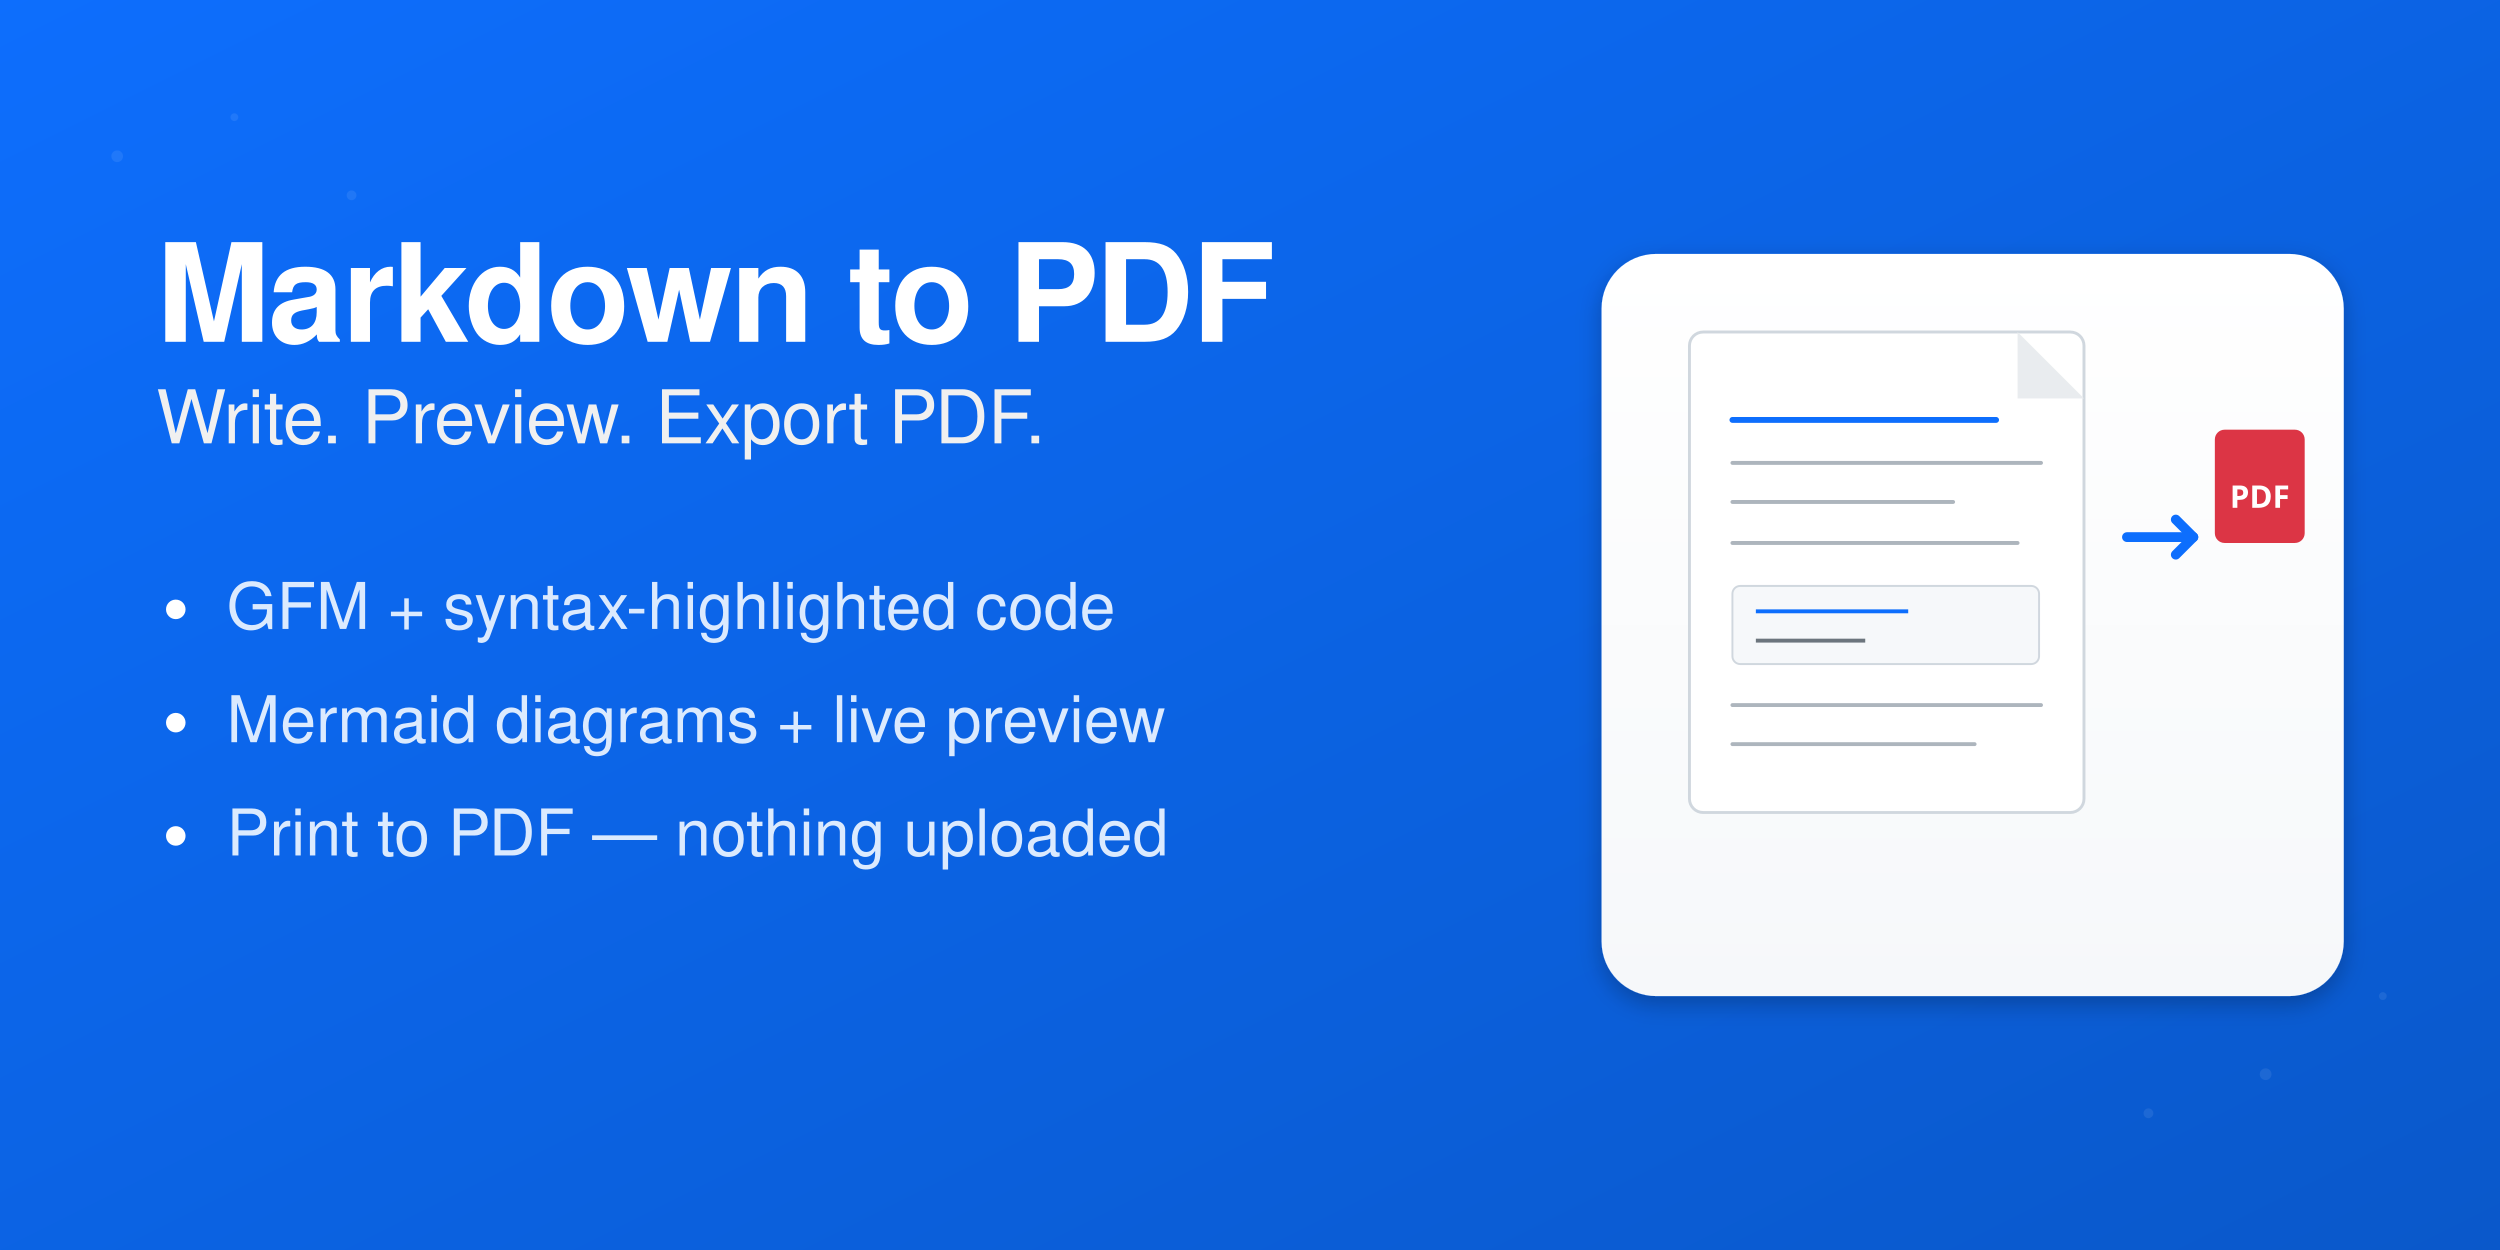
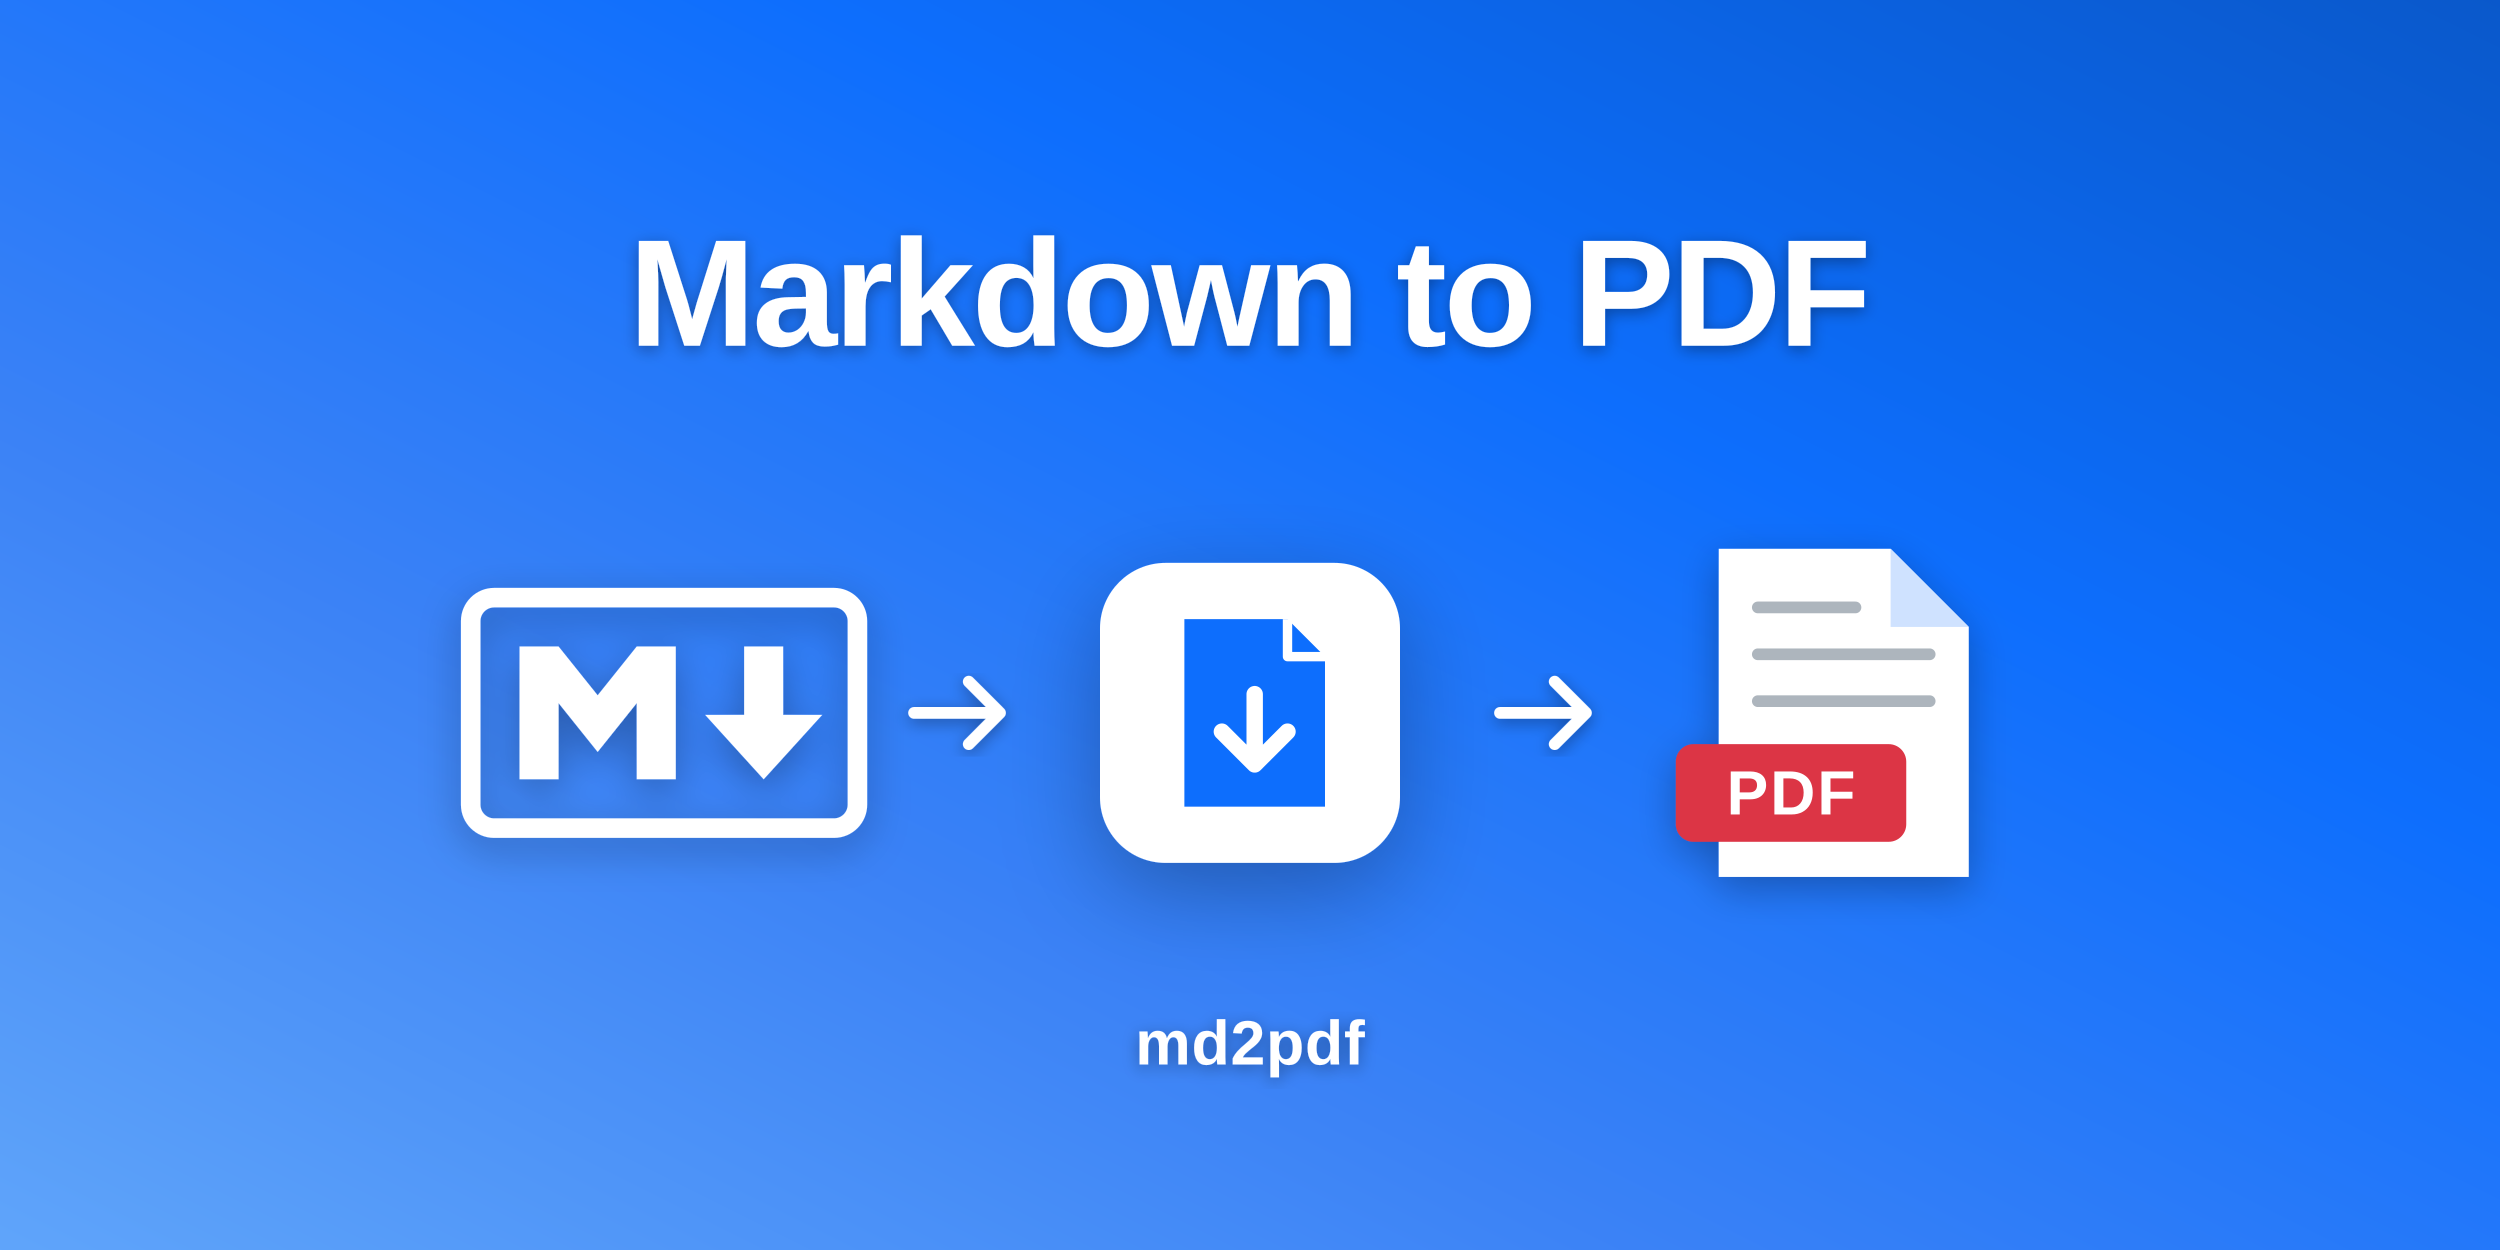
- <svg xmlns="http://www.w3.org/2000/svg" width="1280" height="640" viewBox="0 0 1280 640">
+ <svg xmlns="http://www.w3.org/2000/svg" viewBox="0 0 1280 640" width="1280" height="640" role="img" aria-label="Markdown to PDF: Markdown converts to PDF in the browser">
  <defs>
-     <linearGradient id="bg" x1="0" y1="0" x2="1" y2="1">
-       <stop offset="0%" stop-color="#0d6efd" />
-       <stop offset="100%" stop-color="#0a58ca" />
+     <linearGradient id="bg" x1="0%" y1="100%" x2="100%" y2="0%">
+       <stop offset="0%" stop-color="#60A5FA" />
+       <stop offset="33%" stop-color="#3B82F6" />
+       <stop offset="66%" stop-color="#0D6EFD" />
+       <stop offset="100%" stop-color="#0A58CA" />
    </linearGradient>
-     <linearGradient id="card" x1="0" y1="0" x2="0" y2="1">
-       <stop offset="0%" stop-color="#ffffff" />
-       <stop offset="100%" stop-color="#f6f8fa" />
-     </linearGradient>
-     <filter id="shadow" x="-20%" y="-20%" width="140%" height="140%">
-       <feGaussianBlur in="SourceAlpha" stdDeviation="6" />
-       <feOffset dx="0" dy="4" result="offsetblur" />
-       <feComponentTransfer>
-         <feFuncA type="linear" slope="0.25" />
-       </feComponentTransfer>
-       <feMerge>
-         <feMergeNode />
-         <feMergeNode in="SourceGraphic" />
-       </feMerge>
+     <filter id="soft" x="-50%" y="-50%" width="200%" height="200%">
+       <feDropShadow dx="0" dy="6" stdDeviation="10" flood-color="#000" flood-opacity="0.28" />
+     </filter>
+     <filter id="text-soft" x="-20%" y="-20%" width="140%" height="140%">
+       <feDropShadow dx="0" dy="2" stdDeviation="4" flood-color="#000" flood-opacity="0.35" />
    </filter>
  </defs>
  <rect width="1280" height="640" fill="url(#bg)" />
-   <g opacity="0.08" fill="#ffffff">
-     <circle cx="60" cy="80" r="3" />
-     <circle cx="120" cy="60" r="2" />
-     <circle cx="180" cy="100" r="2.5" />
-     <circle cx="1160" cy="550" r="3" />
-     <circle cx="1220" cy="510" r="2" />
-     <circle cx="1100" cy="570" r="2.5" />
-   </g>
-   <g font-family="system-ui, -apple-system, Segoe UI, Helvetica, Arial, sans-serif">
-     <text x="80" y="175" font-size="70" font-weight="700" fill="#ffffff" letter-spacing="-1">
-       Markdown to PDF
-     </text>
-     <text x="80" y="227" font-size="38" font-weight="500" fill="#f0f0f0" letter-spacing="-0.3">
-       Write. Preview. Export PDF.
-     </text>
-     <g transform="translate(80, 300)">
-       <g transform="translate(0, 0)">
-         <circle cx="10" cy="12" r="5" fill="#ffffff" />
-         <text x="36" y="22" font-size="33" font-weight="500" fill="#dbeafe">GFM + syntax-highlighted code</text>
+   <g transform="translate(40 5)">
+     <text x="600" y="172" text-anchor="middle" fill="#ffffff" font-family="'Segoe UI', 'Helvetica Neue', Arial, sans-serif" font-size="78" font-weight="800" letter-spacing="-1.6" filter="url(#text-soft)">Markdown to PDF</text>
+     <g transform="translate(300 360) translate(-104 -64)" filter="url(#soft)">
+       <rect x="5" y="5" width="198" height="118" rx="12" fill="none" stroke="#ffffff" stroke-width="10" />
+       <path fill="#ffffff" d="M30 98V30h20l20 25 20-25h20v68H90V59L70 84 50 59v39zm125 0l-30-33h20V30h20v35h20z" />
+     </g>
+     <g transform="translate(600 360) scale(2.4) translate(-32 -32)" filter="url(#soft)">
+       <rect width="64" height="64" rx="14" fill="#ffffff" />
+       <path d="M18 12h22l8 8v32H18z" fill="#0d6efd" />
+       <path d="M40 12v8h8" stroke="#ffffff" stroke-width="2" stroke-linejoin="round" fill="none" />
+       <path d="M33 28v14m-7-6 7 7 7-7" stroke="#ffffff" stroke-width="3.5" stroke-linecap="round" stroke-linejoin="round" fill="none" />
+     </g>
+     <g transform="translate(900 360) translate(-60 -84)" filter="url(#soft)">
+       <path d="M0 0h88l40 40v128H0z" fill="#ffffff" />
+       <path d="M88 0v40h40" fill="#cfe2ff" />
+       <g stroke="#adb5bd" stroke-width="6" stroke-linecap="round">
+         <path d="M20 30h50" />
+         <path d="M20 54h88" />
+         <path d="M20 78h88" />
      </g>
-       <g transform="translate(0, 58)">
-         <circle cx="10" cy="12" r="5" fill="#ffffff" />
-         <text x="36" y="22" font-size="33" font-weight="500" fill="#dbeafe">Mermaid diagrams + live preview</text>
-       </g>
-       <g transform="translate(0, 116)">
-         <circle cx="10" cy="12" r="5" fill="#ffffff" />
-         <text x="36" y="22" font-size="33" font-weight="500" fill="#dbeafe">Print to PDF — nothing uploaded</text>
-       </g>
+       <rect x="-22" y="100" width="118" height="50" rx="9" fill="#dc3545" />
+       <text x="37" y="136" text-anchor="middle" fill="#ffffff" font-family="'Segoe UI', 'Helvetica Neue', Arial, sans-serif" font-size="32" font-weight="800" letter-spacing="1">PDF</text>
    </g>
-   </g>
-   <g filter="url(#shadow)" transform="translate(820, 130)">
-     <rect width="380" height="380" rx="28" fill="url(#card)" />
-     <g transform="translate(45, 40)">
-       <rect width="202" height="246" rx="7" fill="#ffffff" stroke="#d0d7de" stroke-width="1.5" />
-       <path d="M 168 0 L 202 34 L 168 34 Z" fill="#e9ecef" />
-       <line x1="22" y1="45" x2="157" y2="45" stroke="#0d6efd" stroke-width="3" stroke-linecap="round" />
-       <line x1="22" y1="67" x2="180" y2="67" stroke="#adb5bd" stroke-width="2" stroke-linecap="round" />
-       <line x1="22" y1="87" x2="135" y2="87" stroke="#adb5bd" stroke-width="2" stroke-linecap="round" />
-       <line x1="22" y1="108" x2="168" y2="108" stroke="#adb5bd" stroke-width="2" stroke-linecap="round" />
-       <rect x="22" y="130" width="157" height="40" rx="4" fill="#f6f8fa" stroke="#d0d7de" />
-       <line x1="34" y1="143" x2="112" y2="143" stroke="#0d6efd" stroke-width="2" />
-       <line x1="34" y1="158" x2="90" y2="158" stroke="#6c757d" stroke-width="2" />
-       <line x1="22" y1="191" x2="180" y2="191" stroke="#adb5bd" stroke-width="2" stroke-linecap="round" />
-       <line x1="22" y1="211" x2="146" y2="211" stroke="#adb5bd" stroke-width="2" stroke-linecap="round" />
+     <g stroke="#ffffff" stroke-width="6" stroke-linecap="round" stroke-linejoin="round" fill="none" filter="url(#text-soft)">
+       <path d="M428 360h44m-16-16 16 16-16 16" />
+       <path d="M728 360h44m-16-16 16 16-16 16" />
    </g>
-     <g transform="translate(269, 145)" stroke="#0d6efd" stroke-width="5" fill="none" stroke-linecap="round" stroke-linejoin="round">
-       <path d="M 0 0 L 34 0" />
-       <path d="M 25 -9 L 34 0 L 25 9" />
-     </g>
-     <g transform="translate(314, 90)">
-       <rect width="46" height="58" rx="5" fill="#dc3545" />
-       <text x="23" y="40" font-size="16" font-weight="800" fill="#ffffff" font-family="system-ui, sans-serif" text-anchor="middle">PDF</text>
-     </g>
+     <text x="600" y="540" text-anchor="middle" fill="#ffffff" font-family="'Segoe UI', 'Helvetica Neue', Arial, sans-serif" font-size="32" font-weight="700" letter-spacing="0.4" filter="url(#text-soft)">md2pdf</text>
  </g>
</svg>
